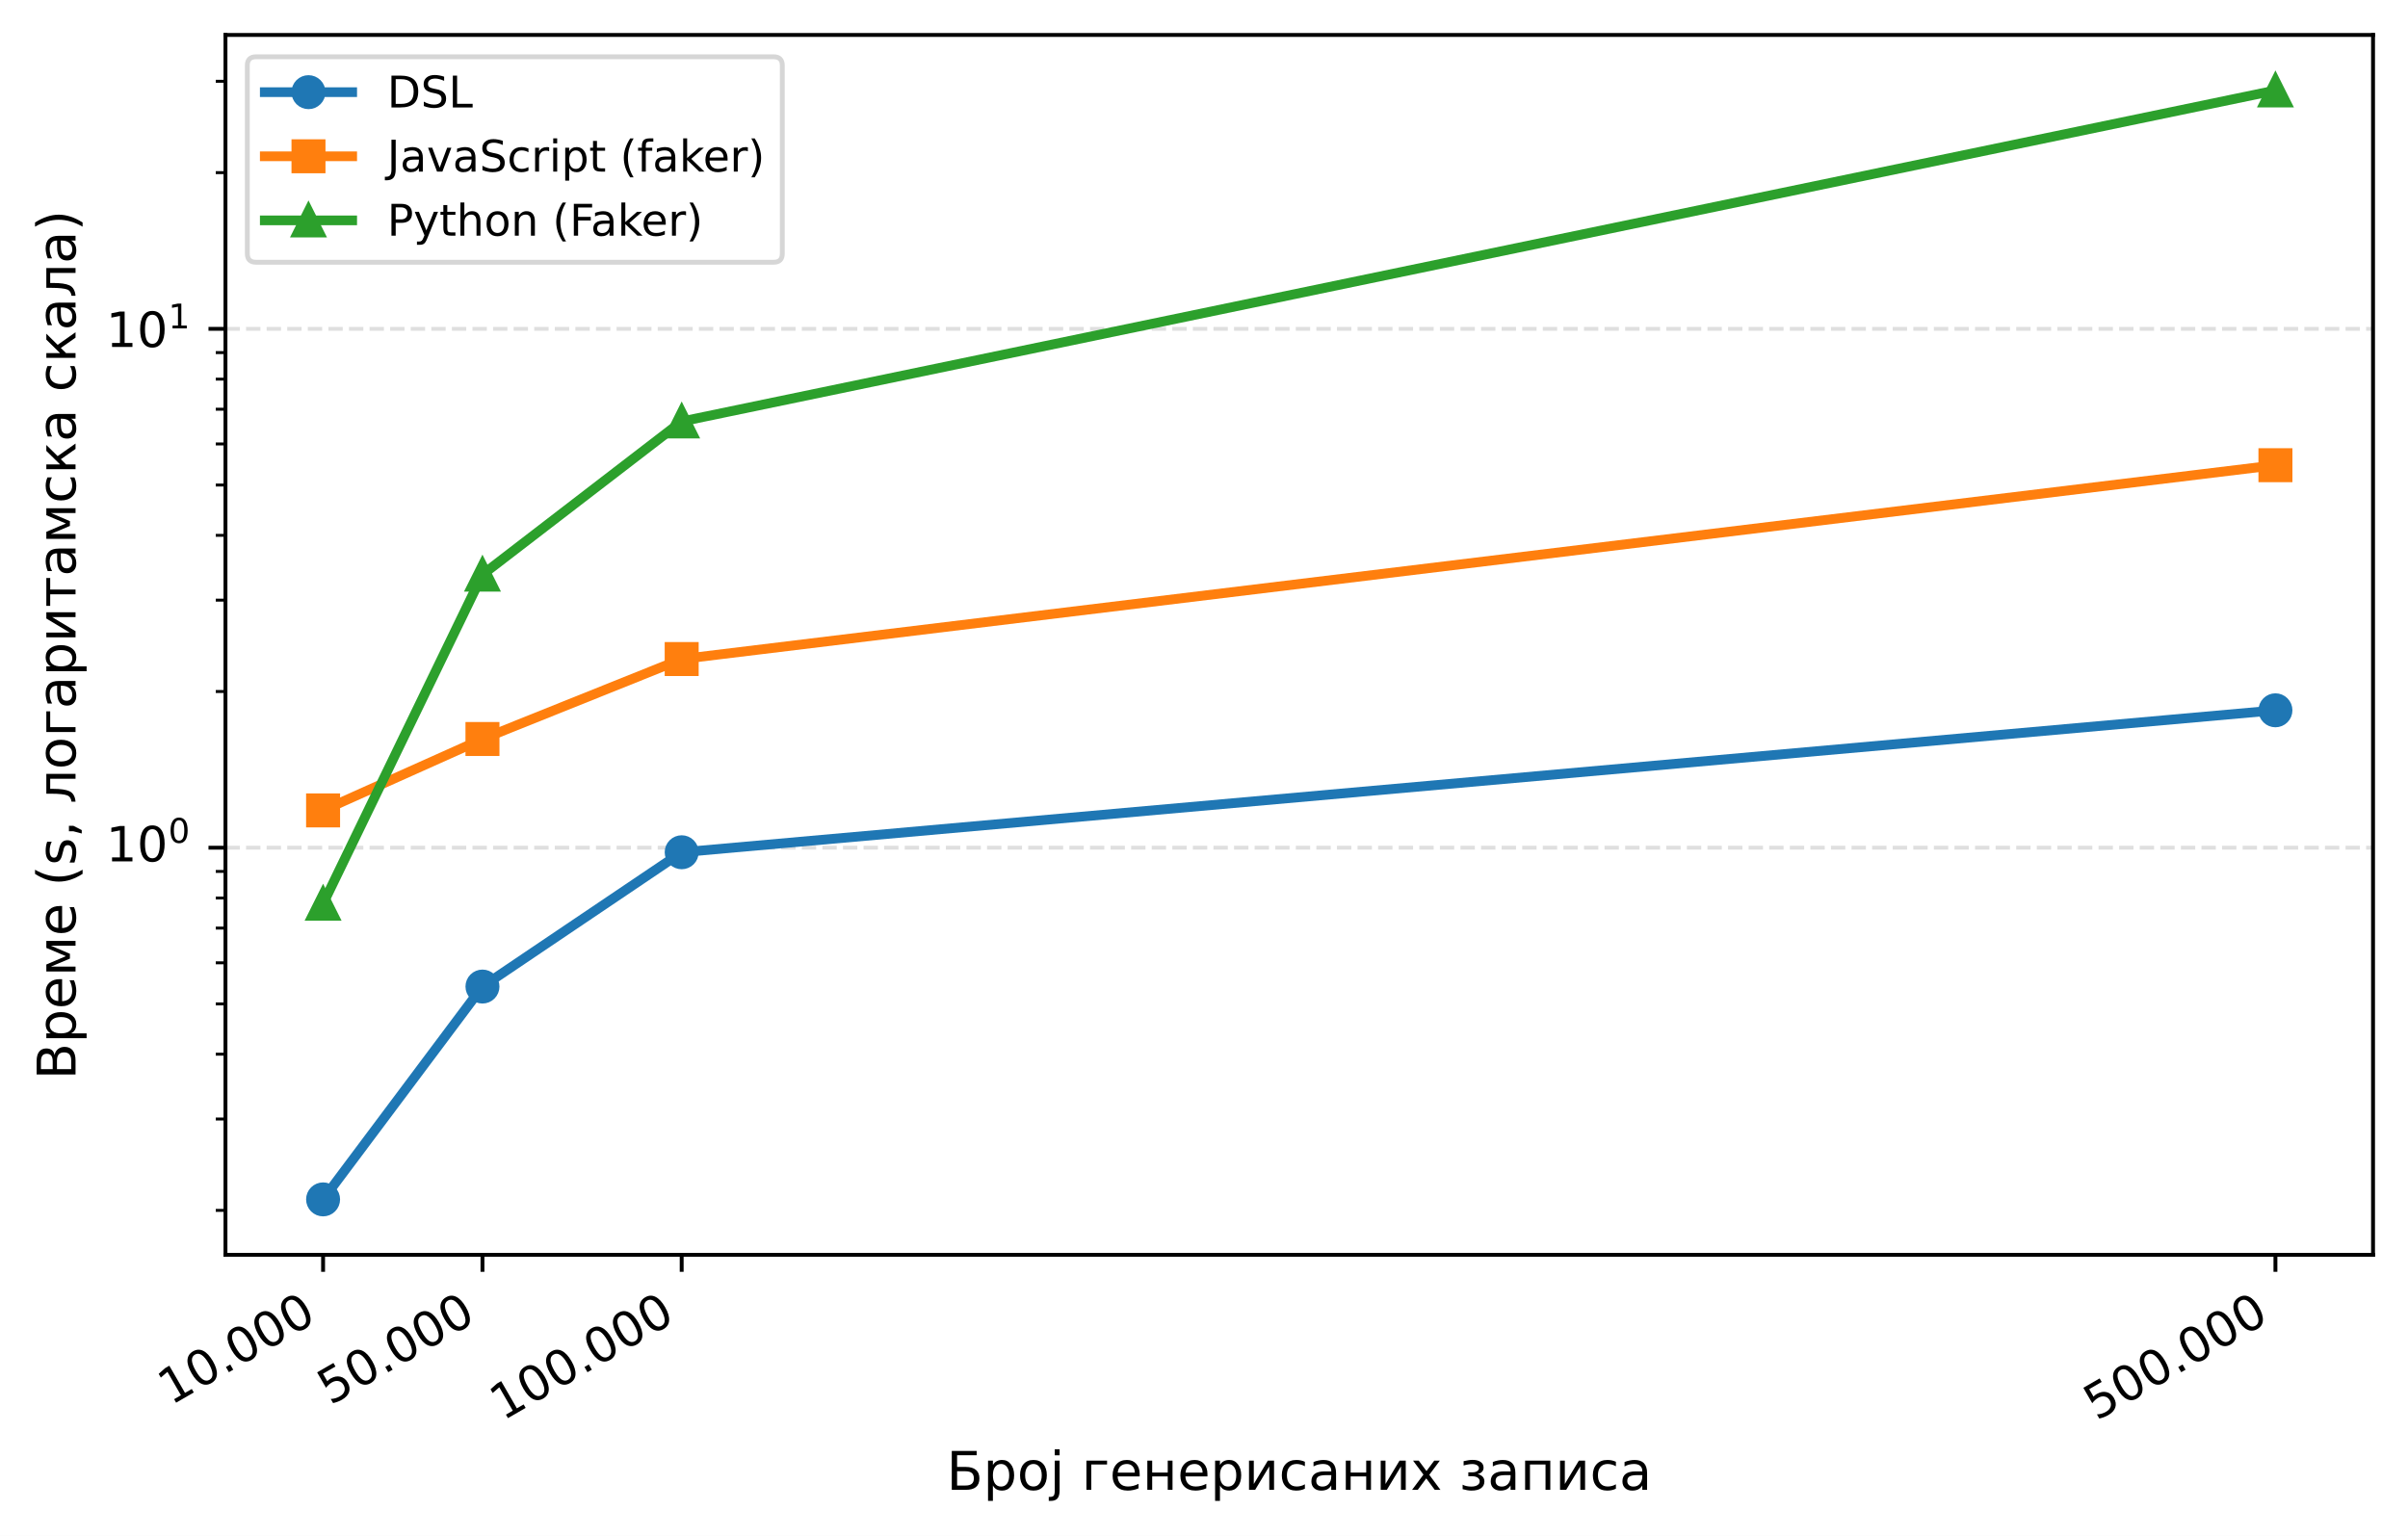
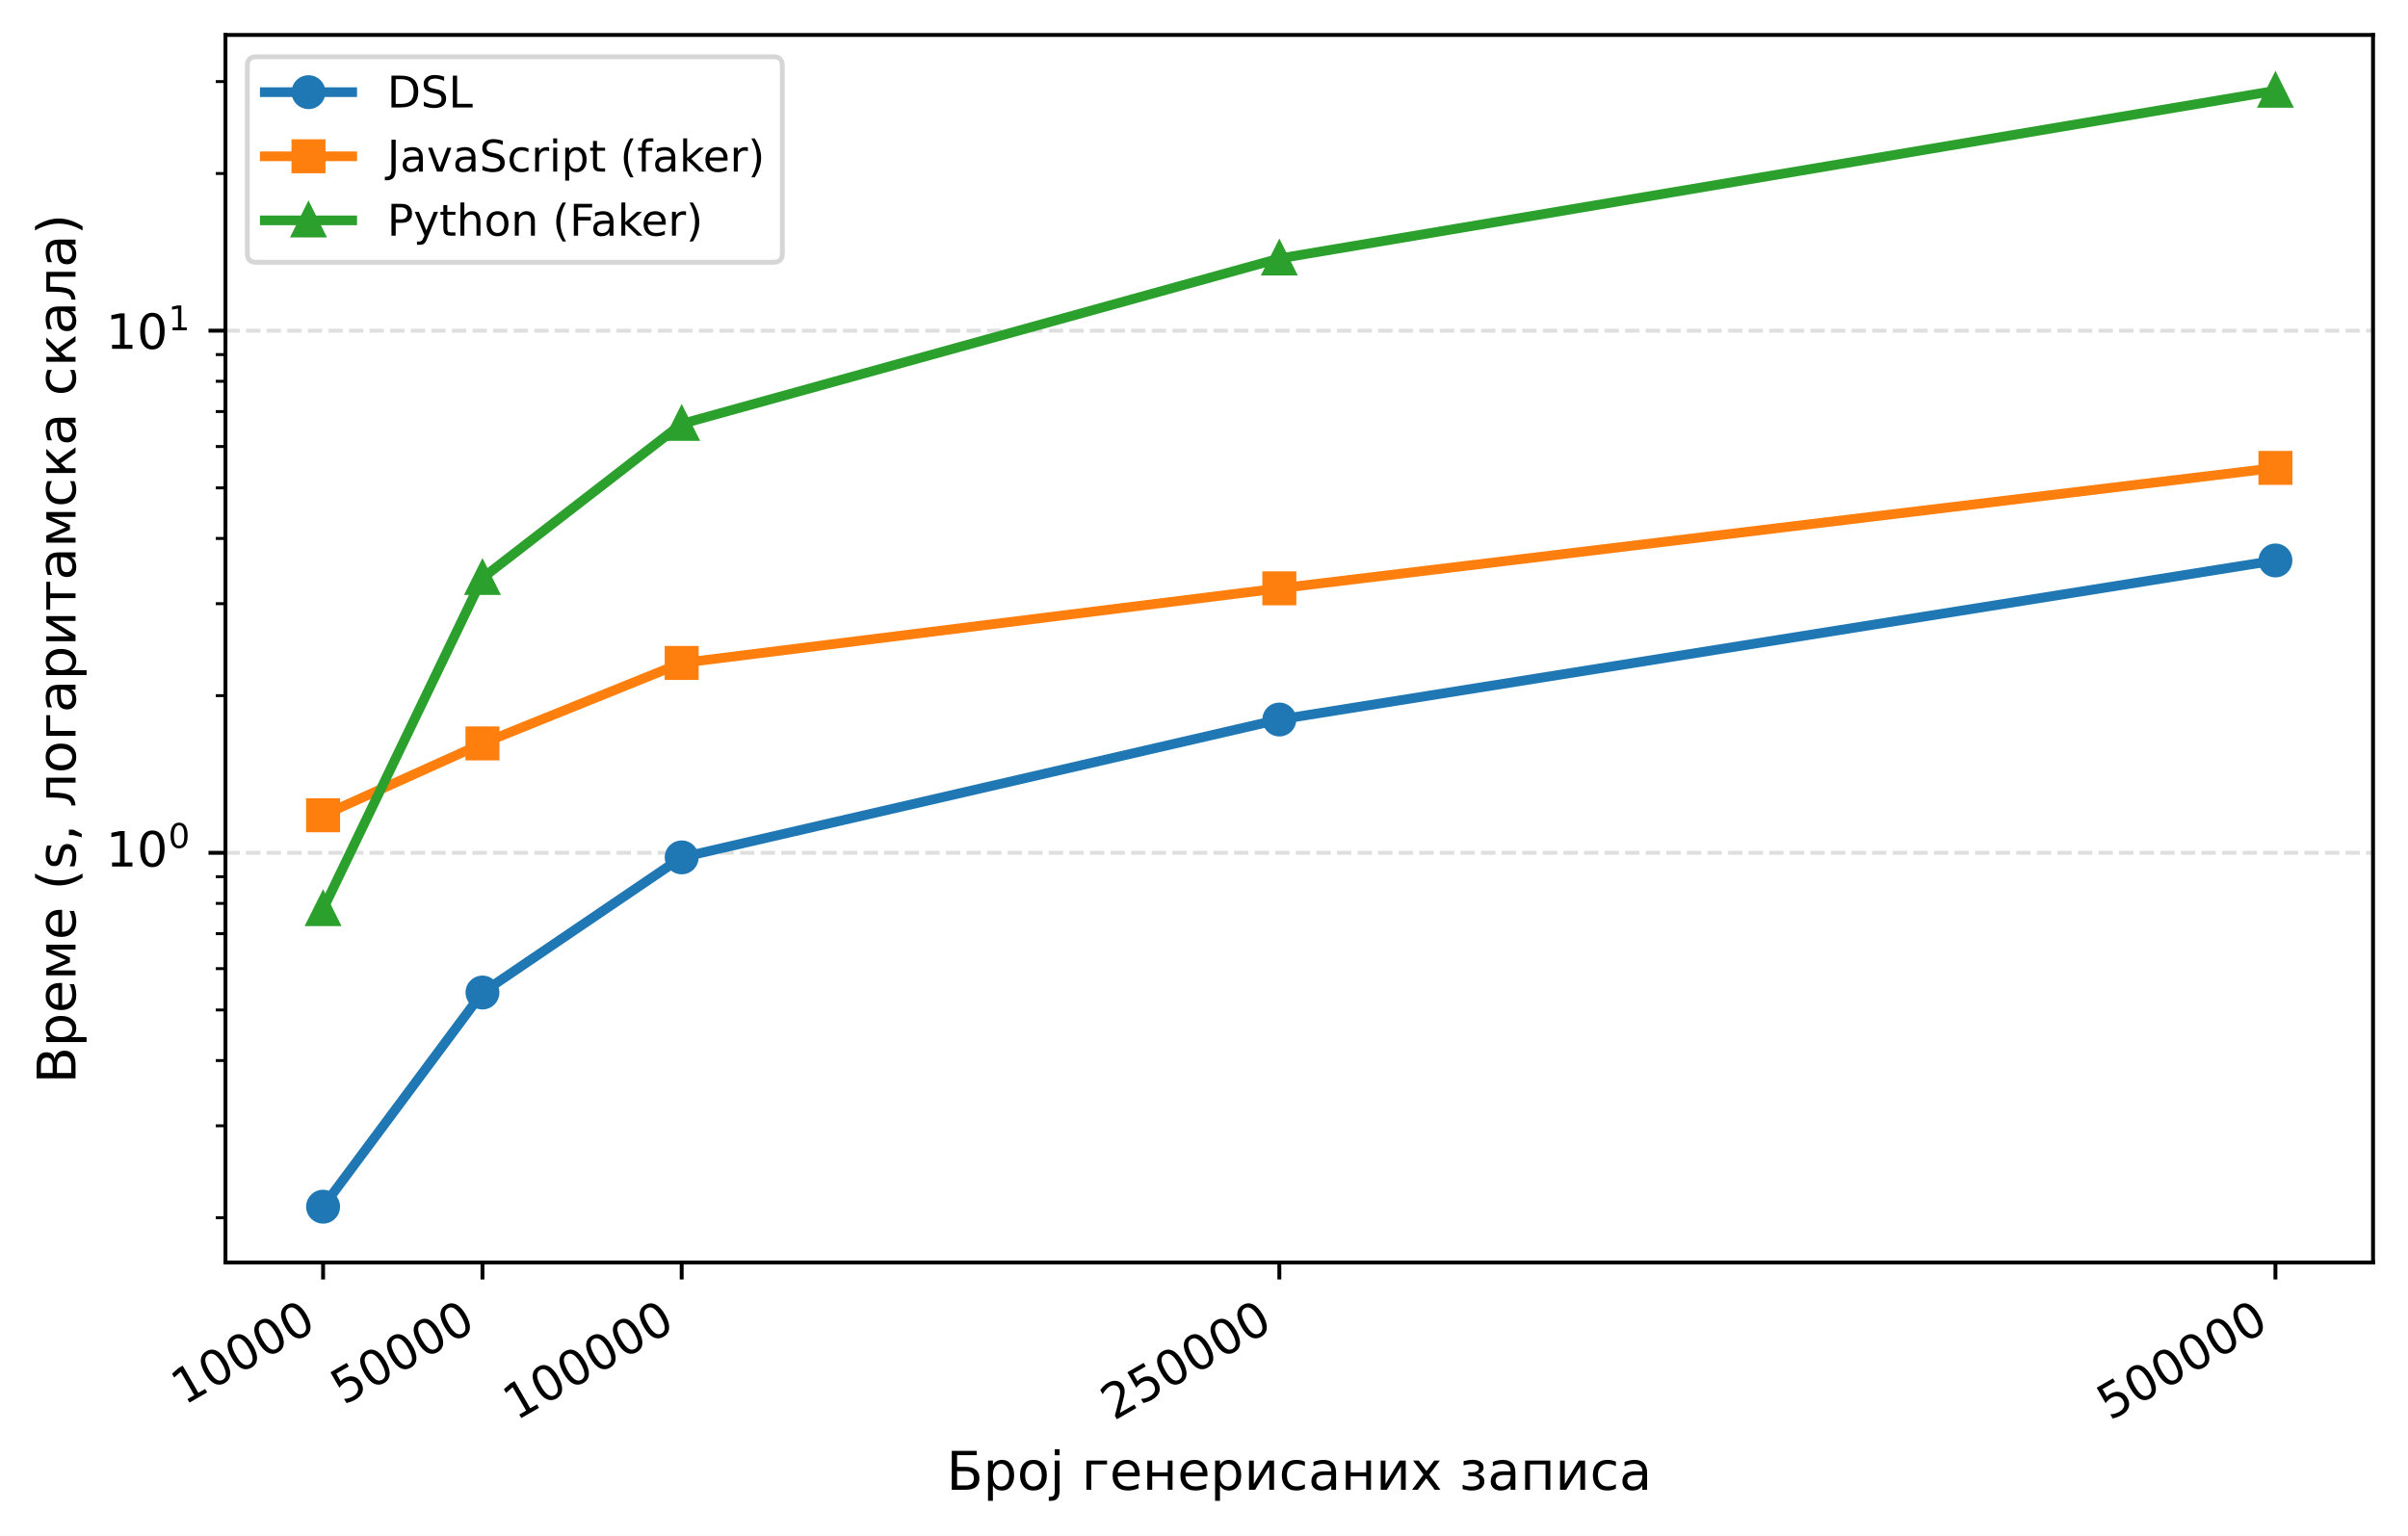
- <svg xmlns="http://www.w3.org/2000/svg" xmlns:xlink="http://www.w3.org/1999/xlink" width="496.033pt" height="316.443pt" viewBox="0 0 496.033 316.443" version="1.1">
+ <svg xmlns="http://www.w3.org/2000/svg" xmlns:xlink="http://www.w3.org/1999/xlink" width="496.033pt" height="316.429pt" viewBox="0 0 496.033 316.429" version="1.1">
  <defs>
    <style type="text/css">*{stroke-linejoin: round; stroke-linecap: butt}</style>
  </defs>
  <g id="figure_1">
    <g id="patch_1">
-       <path d="M 0 316.443  L 496.033 316.443  L 496.033 0  L 0 0  z " style="fill: #ffffff" />
+       <path d="M 0 316.429  L 496.033 316.429  L 496.033 0  L 0 0  z " style="fill: #ffffff" />
    </g>
    <g id="axes_1">
      <g id="patch_2">
-         <path d="M 46.446 258.539  L 488.833 258.539  L 488.833 7.2  L 46.446 7.2  z " style="fill: #ffffff" />
+         <path d="M 46.446 260.114  L 488.833 260.114  L 488.833 7.2  L 46.446 7.2  z " style="fill: #ffffff" />
      </g>
      <g id="matplotlib.axis_1">
        <g id="xtick_1">
          <g id="line2d_1">
            <defs>
-               <path id="m29a5e462c8" d="M 0 0  L 0 3.5  " style="stroke: #000000; stroke-width: 0.8" />
+               <path id="mea980917e3" d="M 0 0  L 0 3.5  " style="stroke: #000000; stroke-width: 0.8" />
            </defs>
            <g>
-               <use xlink:href="#m29a5e462c8" x="66.554" y="258.539" style="stroke: #000000; stroke-width: 0.8" />
+               <use xlink:href="#mea980917e3" x="66.554" y="260.114" style="stroke: #000000; stroke-width: 0.8" />
            </g>
          </g>
          <g id="text_1">
-             <text style="font-size: 10px; font-family: 'DejaVu Sans'" transform="translate(35.21184 289.615) rotate(-30)">10.000</text>
+             <text style="font-size: 10px; font-family: 'DejaVu Sans'" transform="translate(37.96417 289.6009) rotate(-30)">10000</text>
          </g>
        </g>
        <g id="xtick_2">
          <g id="line2d_2">
            <g>
-               <use xlink:href="#m29a5e462c8" x="99.385" y="258.539" style="stroke: #000000; stroke-width: 0.8" />
+               <use xlink:href="#mea980917e3" x="99.385" y="260.114" style="stroke: #000000; stroke-width: 0.8" />
            </g>
          </g>
          <g id="text_2">
-             <text style="font-size: 10px; font-family: 'DejaVu Sans'" transform="translate(68.04206 289.615) rotate(-30)">50.000</text>
+             <text style="font-size: 10px; font-family: 'DejaVu Sans'" transform="translate(70.7944 289.6009) rotate(-30)">50000</text>
          </g>
        </g>
        <g id="xtick_3">
          <g id="line2d_3">
            <g>
-               <use xlink:href="#m29a5e462c8" x="140.422" y="258.539" style="stroke: #000000; stroke-width: 0.8" />
+               <use xlink:href="#mea980917e3" x="140.422" y="260.114" style="stroke: #000000; stroke-width: 0.8" />
            </g>
          </g>
          <g id="text_3">
-             <text style="font-size: 10px; font-family: 'DejaVu Sans'" transform="translate(103.5698 292.7962) rotate(-30)">100.000</text>
+             <text style="font-size: 10px; font-family: 'DejaVu Sans'" transform="translate(106.3221 292.7822) rotate(-30)">100000</text>
          </g>
        </g>
        <g id="xtick_4">
          <g id="line2d_4">
            <g>
-               <use xlink:href="#m29a5e462c8" x="468.725" y="258.539" style="stroke: #000000; stroke-width: 0.8" />
+               <use xlink:href="#mea980917e3" x="263.536" y="260.114" style="stroke: #000000; stroke-width: 0.8" />
            </g>
          </g>
          <g id="text_4">
-             <text style="font-size: 10px; font-family: 'DejaVu Sans'" transform="translate(431.872 292.7962) rotate(-30)">500.000</text>
-           </g>
-         </g>
-         <g id="text_5">
-           <text style="font-size: 11px; font-family: 'DejaVu Sans'; text-anchor: middle" x="267.64" y="306.956" transform="rotate(-0 267.6396 306.9556)">Број генерисаних записа</text>
+             <text style="font-size: 10px; font-family: 'DejaVu Sans'" transform="translate(229.4355 292.7822) rotate(-30)">250000</text>
+           </g>
+         </g>
+         <g id="xtick_5">
+           <g id="line2d_5">
+             <g>
+               <use xlink:href="#mea980917e3" x="468.725" y="260.114" style="stroke: #000000; stroke-width: 0.8" />
+             </g>
+           </g>
+           <g id="text_5">
+             <text style="font-size: 10px; font-family: 'DejaVu Sans'" transform="translate(434.6244 292.7822) rotate(-30)">500000</text>
+           </g>
+         </g>
+         <g id="text_6">
+           <text style="font-size: 11px; font-family: 'DejaVu Sans'; text-anchor: middle" x="267.64" y="306.941" transform="rotate(-0 267.6396 306.9415)">Број генерисаних записа</text>
        </g>
      </g>
      <g id="matplotlib.axis_2">
        <g id="ytick_1">
-           <g id="line2d_5">
-             <path d="M 46.446 174.657  L 488.833 174.657  " clip-path="url(#p6c3fab1ebf)" style="fill: none; stroke-dasharray: 2.96,1.28; stroke-dashoffset: 0; stroke: #b0b0b0; stroke-opacity: 0.4; stroke-width: 0.8" />
-           </g>
          <g id="line2d_6">
+             <path d="M 46.446 175.706  L 488.833 175.706  " clip-path="url(#p4dedc5f049)" style="fill: none; stroke-dasharray: 2.96,1.28; stroke-dashoffset: 0; stroke: #b0b0b0; stroke-opacity: 0.4; stroke-width: 0.8" />
+           </g>
+           <g id="line2d_7">
            <defs>
-               <path id="m405c21e91c" d="M 0 0  L -3.5 0  " style="stroke: #000000; stroke-width: 0.8" />
+               <path id="m5158ebc80d" d="M 0 0  L -3.5 0  " style="stroke: #000000; stroke-width: 0.8" />
            </defs>
            <g>
-               <use xlink:href="#m405c21e91c" x="46.446" y="174.657" style="stroke: #000000; stroke-width: 0.8" />
-             </g>
-           </g>
-           <g id="text_6">
-             <g transform="translate(21.84594 178.4559)">
+               <use xlink:href="#m5158ebc80d" x="46.446" y="175.706" style="stroke: #000000; stroke-width: 0.8" />
+             </g>
+           </g>
+           <g id="text_7">
+             <g transform="translate(21.84594 179.5053)">
              <text>
                <tspan x="0" y="-0.977" style="font-size: 10px; font-family: 'DejaVu Sans'">1</tspan>
                <tspan x="6.362" y="-0.977" style="font-size: 10px; font-family: 'DejaVu Sans'">0</tspan>
                <tspan x="12.82" y="-4.805" style="font-size: 7px; font-family: 'DejaVu Sans'">0</tspan>
              </text>
            </g>
          </g>
        </g>
        <g id="ytick_2">
-           <g id="line2d_7">
-             <path d="M 46.446 67.752  L 488.833 67.752  " clip-path="url(#p6c3fab1ebf)" style="fill: none; stroke-dasharray: 2.96,1.28; stroke-dashoffset: 0; stroke: #b0b0b0; stroke-opacity: 0.4; stroke-width: 0.8" />
-           </g>
          <g id="line2d_8">
-             <g>
-               <use xlink:href="#m405c21e91c" x="46.446" y="67.752" style="stroke: #000000; stroke-width: 0.8" />
-             </g>
-           </g>
-           <g id="text_7">
-             <g transform="translate(21.84594 71.55111)">
+             <path d="M 46.446 68.131  L 488.833 68.131  " clip-path="url(#p4dedc5f049)" style="fill: none; stroke-dasharray: 2.96,1.28; stroke-dashoffset: 0; stroke: #b0b0b0; stroke-opacity: 0.4; stroke-width: 0.8" />
+           </g>
+           <g id="line2d_9">
+             <g>
+               <use xlink:href="#m5158ebc80d" x="46.446" y="68.131" style="stroke: #000000; stroke-width: 0.8" />
+             </g>
+           </g>
+           <g id="text_8">
+             <g transform="translate(21.84594 71.93055)">
              <text>
                <tspan x="0" y="-0.064" style="font-size: 10px; font-family: 'DejaVu Sans'">1</tspan>
                <tspan x="6.362" y="-0.064" style="font-size: 10px; font-family: 'DejaVu Sans'">0</tspan>
                <tspan x="12.82" y="-3.892" style="font-size: 7px; font-family: 'DejaVu Sans'">1</tspan>
              </text>
            </g>
          </g>
        </g>
        <g id="ytick_3">
-           <g id="line2d_9">
+           <g id="line2d_10">
            <defs>
-               <path id="m529a19c827" d="M 0 0  L -2 0  " style="stroke: #000000; stroke-width: 0.6" />
+               <path id="m7b99af69cc" d="M 0 0  L -2 0  " style="stroke: #000000; stroke-width: 0.6" />
            </defs>
            <g>
-               <use xlink:href="#m529a19c827" x="46.446" y="249.38" style="stroke: #000000; stroke-width: 0.6" />
+               <use xlink:href="#m7b99af69cc" x="46.446" y="250.898" style="stroke: #000000; stroke-width: 0.6" />
            </g>
          </g>
        </g>
        <g id="ytick_4">
-           <g id="line2d_10">
-             <g>
-               <use xlink:href="#m529a19c827" x="46.446" y="230.555" style="stroke: #000000; stroke-width: 0.6" />
+           <g id="line2d_11">
+             <g>
+               <use xlink:href="#m7b99af69cc" x="46.446" y="231.955" style="stroke: #000000; stroke-width: 0.6" />
            </g>
          </g>
        </g>
        <g id="ytick_5">
-           <g id="line2d_11">
-             <g>
-               <use xlink:href="#m529a19c827" x="46.446" y="217.198" style="stroke: #000000; stroke-width: 0.6" />
+           <g id="line2d_12">
+             <g>
+               <use xlink:href="#m7b99af69cc" x="46.446" y="218.514" style="stroke: #000000; stroke-width: 0.6" />
            </g>
          </g>
        </g>
        <g id="ytick_6">
-           <g id="line2d_12">
-             <g>
-               <use xlink:href="#m529a19c827" x="46.446" y="206.838" style="stroke: #000000; stroke-width: 0.6" />
+           <g id="line2d_13">
+             <g>
+               <use xlink:href="#m7b99af69cc" x="46.446" y="208.089" style="stroke: #000000; stroke-width: 0.6" />
            </g>
          </g>
        </g>
        <g id="ytick_7">
-           <g id="line2d_13">
-             <g>
-               <use xlink:href="#m529a19c827" x="46.446" y="198.373" style="stroke: #000000; stroke-width: 0.6" />
+           <g id="line2d_14">
+             <g>
+               <use xlink:href="#m7b99af69cc" x="46.446" y="199.571" style="stroke: #000000; stroke-width: 0.6" />
            </g>
          </g>
        </g>
        <g id="ytick_8">
-           <g id="line2d_14">
-             <g>
-               <use xlink:href="#m529a19c827" x="46.446" y="191.216" style="stroke: #000000; stroke-width: 0.6" />
+           <g id="line2d_15">
+             <g>
+               <use xlink:href="#m7b99af69cc" x="46.446" y="192.37" style="stroke: #000000; stroke-width: 0.6" />
            </g>
          </g>
        </g>
        <g id="ytick_9">
-           <g id="line2d_15">
-             <g>
-               <use xlink:href="#m529a19c827" x="46.446" y="185.017" style="stroke: #000000; stroke-width: 0.6" />
+           <g id="line2d_16">
+             <g>
+               <use xlink:href="#m7b99af69cc" x="46.446" y="186.131" style="stroke: #000000; stroke-width: 0.6" />
            </g>
          </g>
        </g>
        <g id="ytick_10">
-           <g id="line2d_16">
-             <g>
-               <use xlink:href="#m529a19c827" x="46.446" y="179.548" style="stroke: #000000; stroke-width: 0.6" />
+           <g id="line2d_17">
+             <g>
+               <use xlink:href="#m7b99af69cc" x="46.446" y="180.628" style="stroke: #000000; stroke-width: 0.6" />
            </g>
          </g>
        </g>
        <g id="ytick_11">
-           <g id="line2d_17">
-             <g>
-               <use xlink:href="#m529a19c827" x="46.446" y="142.475" style="stroke: #000000; stroke-width: 0.6" />
+           <g id="line2d_18">
+             <g>
+               <use xlink:href="#m7b99af69cc" x="46.446" y="143.323" style="stroke: #000000; stroke-width: 0.6" />
            </g>
          </g>
        </g>
        <g id="ytick_12">
-           <g id="line2d_18">
-             <g>
-               <use xlink:href="#m529a19c827" x="46.446" y="123.65" style="stroke: #000000; stroke-width: 0.6" />
+           <g id="line2d_19">
+             <g>
+               <use xlink:href="#m7b99af69cc" x="46.446" y="124.38" style="stroke: #000000; stroke-width: 0.6" />
            </g>
          </g>
        </g>
        <g id="ytick_13">
-           <g id="line2d_19">
-             <g>
-               <use xlink:href="#m529a19c827" x="46.446" y="110.294" style="stroke: #000000; stroke-width: 0.6" />
+           <g id="line2d_20">
+             <g>
+               <use xlink:href="#m7b99af69cc" x="46.446" y="110.94" style="stroke: #000000; stroke-width: 0.6" />
            </g>
          </g>
        </g>
        <g id="ytick_14">
-           <g id="line2d_20">
-             <g>
-               <use xlink:href="#m529a19c827" x="46.446" y="99.933" style="stroke: #000000; stroke-width: 0.6" />
+           <g id="line2d_21">
+             <g>
+               <use xlink:href="#m7b99af69cc" x="46.446" y="100.515" style="stroke: #000000; stroke-width: 0.6" />
            </g>
          </g>
        </g>
        <g id="ytick_15">
-           <g id="line2d_21">
-             <g>
-               <use xlink:href="#m529a19c827" x="46.446" y="91.469" style="stroke: #000000; stroke-width: 0.6" />
+           <g id="line2d_22">
+             <g>
+               <use xlink:href="#m7b99af69cc" x="46.446" y="91.997" style="stroke: #000000; stroke-width: 0.6" />
            </g>
          </g>
        </g>
        <g id="ytick_16">
-           <g id="line2d_22">
-             <g>
-               <use xlink:href="#m529a19c827" x="46.446" y="84.312" style="stroke: #000000; stroke-width: 0.6" />
+           <g id="line2d_23">
+             <g>
+               <use xlink:href="#m7b99af69cc" x="46.446" y="84.795" style="stroke: #000000; stroke-width: 0.6" />
            </g>
          </g>
        </g>
        <g id="ytick_17">
-           <g id="line2d_23">
-             <g>
-               <use xlink:href="#m529a19c827" x="46.446" y="78.112" style="stroke: #000000; stroke-width: 0.6" />
+           <g id="line2d_24">
+             <g>
+               <use xlink:href="#m7b99af69cc" x="46.446" y="78.556" style="stroke: #000000; stroke-width: 0.6" />
            </g>
          </g>
        </g>
        <g id="ytick_18">
-           <g id="line2d_24">
-             <g>
-               <use xlink:href="#m529a19c827" x="46.446" y="72.644" style="stroke: #000000; stroke-width: 0.6" />
+           <g id="line2d_25">
+             <g>
+               <use xlink:href="#m7b99af69cc" x="46.446" y="73.054" style="stroke: #000000; stroke-width: 0.6" />
            </g>
          </g>
        </g>
        <g id="ytick_19">
-           <g id="line2d_25">
-             <g>
-               <use xlink:href="#m529a19c827" x="46.446" y="35.57" style="stroke: #000000; stroke-width: 0.6" />
+           <g id="line2d_26">
+             <g>
+               <use xlink:href="#m7b99af69cc" x="46.446" y="35.748" style="stroke: #000000; stroke-width: 0.6" />
            </g>
          </g>
        </g>
        <g id="ytick_20">
-           <g id="line2d_26">
-             <g>
-               <use xlink:href="#m529a19c827" x="46.446" y="16.745" style="stroke: #000000; stroke-width: 0.6" />
-             </g>
-           </g>
-         </g>
-         <g id="text_8">
-           <text style="font-size: 11px; font-family: 'DejaVu Sans'; text-anchor: middle" x="15.558" y="132.87" transform="rotate(-90 15.55828 132.8696)">Време (s, логаритамска скала)</text>
-         </g>
-       </g>
-       <g id="line2d_27">
-         <path d="M 66.554 247.115  L 99.385 203.265  L 140.422 175.595  L 468.725 146.346  " clip-path="url(#p6c3fab1ebf)" style="fill: none; stroke: #1f77b4; stroke-width: 2; stroke-linecap: square" />
+           <g id="line2d_27">
+             <g>
+               <use xlink:href="#m7b99af69cc" x="46.446" y="16.805" style="stroke: #000000; stroke-width: 0.6" />
+             </g>
+           </g>
+         </g>
+         <g id="text_9">
+           <text style="font-size: 11px; font-family: 'DejaVu Sans'; text-anchor: middle" x="15.558" y="133.657" transform="rotate(-90 15.55828 133.6571)">Време (s, логаритамска скала)</text>
+         </g>
+       </g>
+       <g id="line2d_28">
+         <path d="M 66.554 248.618  L 99.385 204.494  L 140.422 176.65  L 263.536 148.245  L 468.725 115.474  " clip-path="url(#p4dedc5f049)" style="fill: none; stroke: #1f77b4; stroke-width: 2; stroke-linecap: square" />
        <defs>
-           <path id="m23062b0343" d="M 0 3  C 0.796 3 1.559 2.684 2.121 2.121  C 2.684 1.559 3 0.796 3 0  C 3 -0.796 2.684 -1.559 2.121 -2.121  C 1.559 -2.684 0.796 -3 0 -3  C -0.796 -3 -1.559 -2.684 -2.121 -2.121  C -2.684 -1.559 -3 -0.796 -3 0  C -3 0.796 -2.684 1.559 -2.121 2.121  C -1.559 2.684 -0.796 3 0 3  z " style="stroke: #1f77b4" />
+           <path id="m4f29dc999a" d="M 0 3  C 0.796 3 1.559 2.684 2.121 2.121  C 2.684 1.559 3 0.796 3 0  C 3 -0.796 2.684 -1.559 2.121 -2.121  C 1.559 -2.684 0.796 -3 0 -3  C -0.796 -3 -1.559 -2.684 -2.121 -2.121  C -2.684 -1.559 -3 -0.796 -3 0  C -3 0.796 -2.684 1.559 -2.121 2.121  C -1.559 2.684 -0.796 3 0 3  z " style="stroke: #1f77b4" />
        </defs>
-         <g clip-path="url(#p6c3fab1ebf)">
-           <use xlink:href="#m23062b0343" x="66.554" y="247.115" style="fill: #1f77b4; stroke: #1f77b4" />
-           <use xlink:href="#m23062b0343" x="99.385" y="203.265" style="fill: #1f77b4; stroke: #1f77b4" />
-           <use xlink:href="#m23062b0343" x="140.422" y="175.595" style="fill: #1f77b4; stroke: #1f77b4" />
-           <use xlink:href="#m23062b0343" x="468.725" y="146.346" style="fill: #1f77b4; stroke: #1f77b4" />
-         </g>
-       </g>
-       <g id="line2d_28">
-         <path d="M 66.554 166.972  L 99.385 152.259  L 140.422 135.785  L 468.725 95.847  " clip-path="url(#p6c3fab1ebf)" style="fill: none; stroke: #ff7f0e; stroke-width: 2; stroke-linecap: square" />
+         <g clip-path="url(#p4dedc5f049)">
+           <use xlink:href="#m4f29dc999a" x="66.554" y="248.618" style="fill: #1f77b4; stroke: #1f77b4" />
+           <use xlink:href="#m4f29dc999a" x="99.385" y="204.494" style="fill: #1f77b4; stroke: #1f77b4" />
+           <use xlink:href="#m4f29dc999a" x="140.422" y="176.65" style="fill: #1f77b4; stroke: #1f77b4" />
+           <use xlink:href="#m4f29dc999a" x="263.536" y="148.245" style="fill: #1f77b4; stroke: #1f77b4" />
+           <use xlink:href="#m4f29dc999a" x="468.725" y="115.474" style="fill: #1f77b4; stroke: #1f77b4" />
+         </g>
+       </g>
+       <g id="line2d_29">
+         <path d="M 66.554 167.973  L 99.385 153.168  L 140.422 136.591  L 263.536 121.219  L 468.725 96.403  " clip-path="url(#p4dedc5f049)" style="fill: none; stroke: #ff7f0e; stroke-width: 2; stroke-linecap: square" />
        <defs>
-           <path id="m3525f40e23" d="M -3 3  L 3 3  L 3 -3  L -3 -3  z " style="stroke: #ff7f0e; stroke-linejoin: miter" />
+           <path id="m4be362aaba" d="M -3 3  L 3 3  L 3 -3  L -3 -3  z " style="stroke: #ff7f0e; stroke-linejoin: miter" />
        </defs>
-         <g clip-path="url(#p6c3fab1ebf)">
-           <use xlink:href="#m3525f40e23" x="66.554" y="166.972" style="fill: #ff7f0e; stroke: #ff7f0e; stroke-linejoin: miter" />
-           <use xlink:href="#m3525f40e23" x="99.385" y="152.259" style="fill: #ff7f0e; stroke: #ff7f0e; stroke-linejoin: miter" />
-           <use xlink:href="#m3525f40e23" x="140.422" y="135.785" style="fill: #ff7f0e; stroke: #ff7f0e; stroke-linejoin: miter" />
-           <use xlink:href="#m3525f40e23" x="468.725" y="95.847" style="fill: #ff7f0e; stroke: #ff7f0e; stroke-linejoin: miter" />
-         </g>
-       </g>
-       <g id="line2d_29">
-         <path d="M 66.554 186.192  L 99.385 118.388  L 140.422 86.833  L 468.725 18.625  " clip-path="url(#p6c3fab1ebf)" style="fill: none; stroke: #2ca02c; stroke-width: 2; stroke-linecap: square" />
+         <g clip-path="url(#p4dedc5f049)">
+           <use xlink:href="#m4be362aaba" x="66.554" y="167.973" style="fill: #ff7f0e; stroke: #ff7f0e; stroke-linejoin: miter" />
+           <use xlink:href="#m4be362aaba" x="99.385" y="153.168" style="fill: #ff7f0e; stroke: #ff7f0e; stroke-linejoin: miter" />
+           <use xlink:href="#m4be362aaba" x="140.422" y="136.591" style="fill: #ff7f0e; stroke: #ff7f0e; stroke-linejoin: miter" />
+           <use xlink:href="#m4be362aaba" x="263.536" y="121.219" style="fill: #ff7f0e; stroke: #ff7f0e; stroke-linejoin: miter" />
+           <use xlink:href="#m4be362aaba" x="468.725" y="96.403" style="fill: #ff7f0e; stroke: #ff7f0e; stroke-linejoin: miter" />
+         </g>
+       </g>
+       <g id="line2d_30">
+         <path d="M 66.554 187.314  L 99.385 119.085  L 140.422 87.332  L 263.536 53.253  L 468.725 18.696  " clip-path="url(#p4dedc5f049)" style="fill: none; stroke: #2ca02c; stroke-width: 2; stroke-linecap: square" />
        <defs>
-           <path id="mcc2ed2e934" d="M 0 -3  L -3 3  L 3 3  z " style="stroke: #2ca02c; stroke-linejoin: miter" />
+           <path id="me1fc7ff54f" d="M 0 -3  L -3 3  L 3 3  z " style="stroke: #2ca02c; stroke-linejoin: miter" />
        </defs>
-         <g clip-path="url(#p6c3fab1ebf)">
-           <use xlink:href="#mcc2ed2e934" x="66.554" y="186.192" style="fill: #2ca02c; stroke: #2ca02c; stroke-linejoin: miter" />
-           <use xlink:href="#mcc2ed2e934" x="99.385" y="118.388" style="fill: #2ca02c; stroke: #2ca02c; stroke-linejoin: miter" />
-           <use xlink:href="#mcc2ed2e934" x="140.422" y="86.833" style="fill: #2ca02c; stroke: #2ca02c; stroke-linejoin: miter" />
-           <use xlink:href="#mcc2ed2e934" x="468.725" y="18.625" style="fill: #2ca02c; stroke: #2ca02c; stroke-linejoin: miter" />
+         <g clip-path="url(#p4dedc5f049)">
+           <use xlink:href="#me1fc7ff54f" x="66.554" y="187.314" style="fill: #2ca02c; stroke: #2ca02c; stroke-linejoin: miter" />
+           <use xlink:href="#me1fc7ff54f" x="99.385" y="119.085" style="fill: #2ca02c; stroke: #2ca02c; stroke-linejoin: miter" />
+           <use xlink:href="#me1fc7ff54f" x="140.422" y="87.332" style="fill: #2ca02c; stroke: #2ca02c; stroke-linejoin: miter" />
+           <use xlink:href="#me1fc7ff54f" x="263.536" y="53.253" style="fill: #2ca02c; stroke: #2ca02c; stroke-linejoin: miter" />
+           <use xlink:href="#me1fc7ff54f" x="468.725" y="18.696" style="fill: #2ca02c; stroke: #2ca02c; stroke-linejoin: miter" />
        </g>
      </g>
      <g id="patch_3">
-         <path d="M 46.446 258.539  L 46.446 7.2  " style="fill: none; stroke: #000000; stroke-width: 0.8; stroke-linejoin: miter; stroke-linecap: square" />
+         <path d="M 46.446 260.114  L 46.446 7.2  " style="fill: none; stroke: #000000; stroke-width: 0.8; stroke-linejoin: miter; stroke-linecap: square" />
      </g>
      <g id="patch_4">
-         <path d="M 488.833 258.539  L 488.833 7.2  " style="fill: none; stroke: #000000; stroke-width: 0.8; stroke-linejoin: miter; stroke-linecap: square" />
+         <path d="M 488.833 260.114  L 488.833 7.2  " style="fill: none; stroke: #000000; stroke-width: 0.8; stroke-linejoin: miter; stroke-linecap: square" />
      </g>
      <g id="patch_5">
-         <path d="M 46.446 258.539  L 488.833 258.539  " style="fill: none; stroke: #000000; stroke-width: 0.8; stroke-linejoin: miter; stroke-linecap: square" />
+         <path d="M 46.446 260.114  L 488.833 260.114  " style="fill: none; stroke: #000000; stroke-width: 0.8; stroke-linejoin: miter; stroke-linecap: square" />
      </g>
      <g id="patch_6">
        <path d="M 46.446 7.2  L 488.833 7.2  " style="fill: none; stroke: #000000; stroke-width: 0.8; stroke-linejoin: miter; stroke-linecap: square" />
      </g>
      <g id="legend_1">
        <g id="patch_7">
          <path d="M 52.746 54.031  L 159.352 54.031  Q 161.152 54.031 161.152 52.231  L 161.152 13.5  Q 161.152 11.7 159.352 11.7  L 52.746 11.7  Q 50.946 11.7 50.946 13.5  L 50.946 52.231  Q 50.946 54.031 52.746 54.031  z " style="fill: #ffffff; opacity: 0.8; stroke: #cccccc; stroke-linejoin: miter" />
        </g>
-         <g id="line2d_30">
+         <g id="line2d_31">
          <path d="M 54.546 18.989  L 63.546 18.989  L 72.546 18.989  " style="fill: none; stroke: #1f77b4; stroke-width: 2; stroke-linecap: square" />
          <g>
-             <use xlink:href="#m23062b0343" x="63.546" y="18.989" style="fill: #1f77b4; stroke: #1f77b4" />
-           </g>
-         </g>
-         <g id="text_9">
+             <use xlink:href="#m4f29dc999a" x="63.546" y="18.989" style="fill: #1f77b4; stroke: #1f77b4" />
+           </g>
+         </g>
+         <g id="text_10">
          <text style="font-size: 9px; font-family: 'DejaVu Sans'; text-anchor: start" x="79.746" y="22.139" transform="rotate(-0 79.74594 22.13859)">DSL</text>
        </g>
-         <g id="line2d_31">
+         <g id="line2d_32">
          <path d="M 54.546 32.199  L 63.546 32.199  L 72.546 32.199  " style="fill: none; stroke: #ff7f0e; stroke-width: 2; stroke-linecap: square" />
          <g>
-             <use xlink:href="#m3525f40e23" x="63.546" y="32.199" style="fill: #ff7f0e; stroke: #ff7f0e; stroke-linejoin: miter" />
-           </g>
-         </g>
-         <g id="text_10">
+             <use xlink:href="#m4be362aaba" x="63.546" y="32.199" style="fill: #ff7f0e; stroke: #ff7f0e; stroke-linejoin: miter" />
+           </g>
+         </g>
+         <g id="text_11">
          <text style="font-size: 9px; font-family: 'DejaVu Sans'; text-anchor: start" x="79.746" y="35.349" transform="rotate(-0 79.74594 35.34891)">JavaScript (faker)</text>
        </g>
-         <g id="line2d_32">
+         <g id="line2d_33">
          <path d="M 54.546 45.409  L 63.546 45.409  L 72.546 45.409  " style="fill: none; stroke: #2ca02c; stroke-width: 2; stroke-linecap: square" />
          <g>
-             <use xlink:href="#mcc2ed2e934" x="63.546" y="45.409" style="fill: #2ca02c; stroke: #2ca02c; stroke-linejoin: miter" />
-           </g>
-         </g>
-         <g id="text_11">
+             <use xlink:href="#me1fc7ff54f" x="63.546" y="45.409" style="fill: #2ca02c; stroke: #2ca02c; stroke-linejoin: miter" />
+           </g>
+         </g>
+         <g id="text_12">
          <text style="font-size: 9px; font-family: 'DejaVu Sans'; text-anchor: start" x="79.746" y="48.559" transform="rotate(-0 79.74594 48.55922)">Python (Faker)</text>
        </g>
      </g>
    </g>
  </g>
  <defs>
-     <clipPath id="p6c3fab1ebf">
-       <rect x="46.446" y="7.2" width="442.387" height="251.339" />
+     <clipPath id="p4dedc5f049">
+       <rect x="46.446" y="7.2" width="442.387" height="252.914" />
    </clipPath>
  </defs>
</svg>
